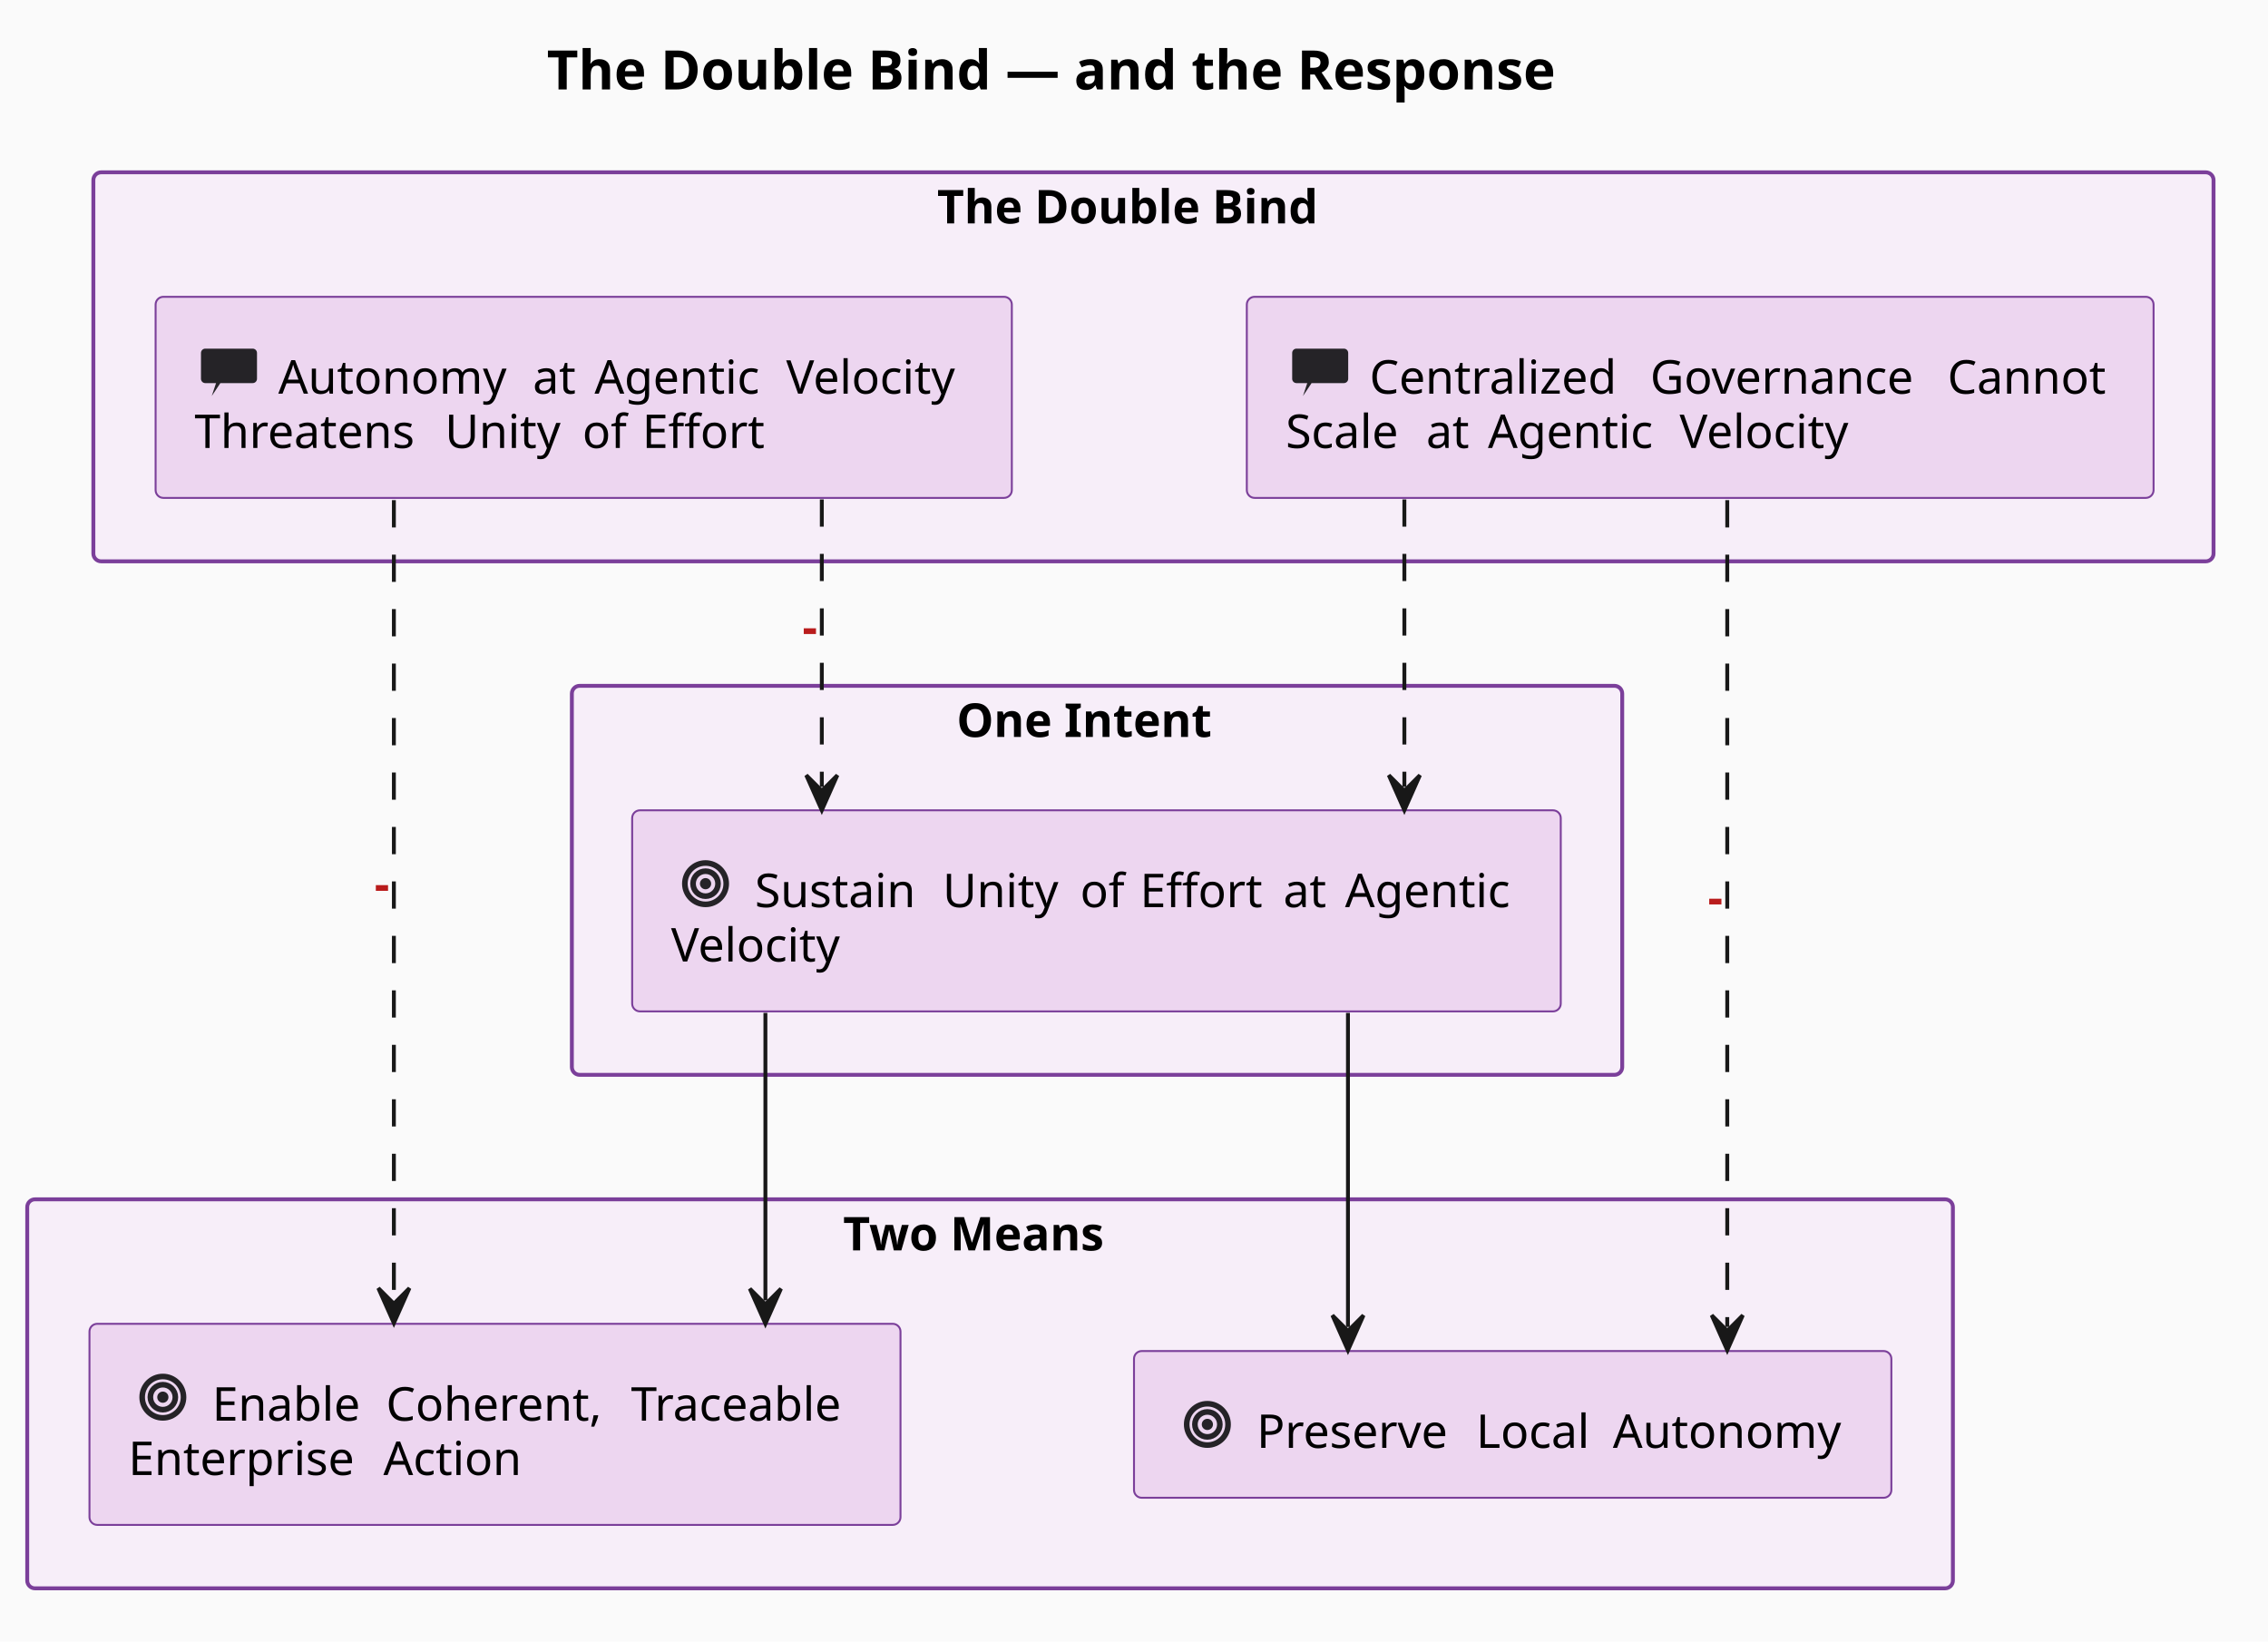
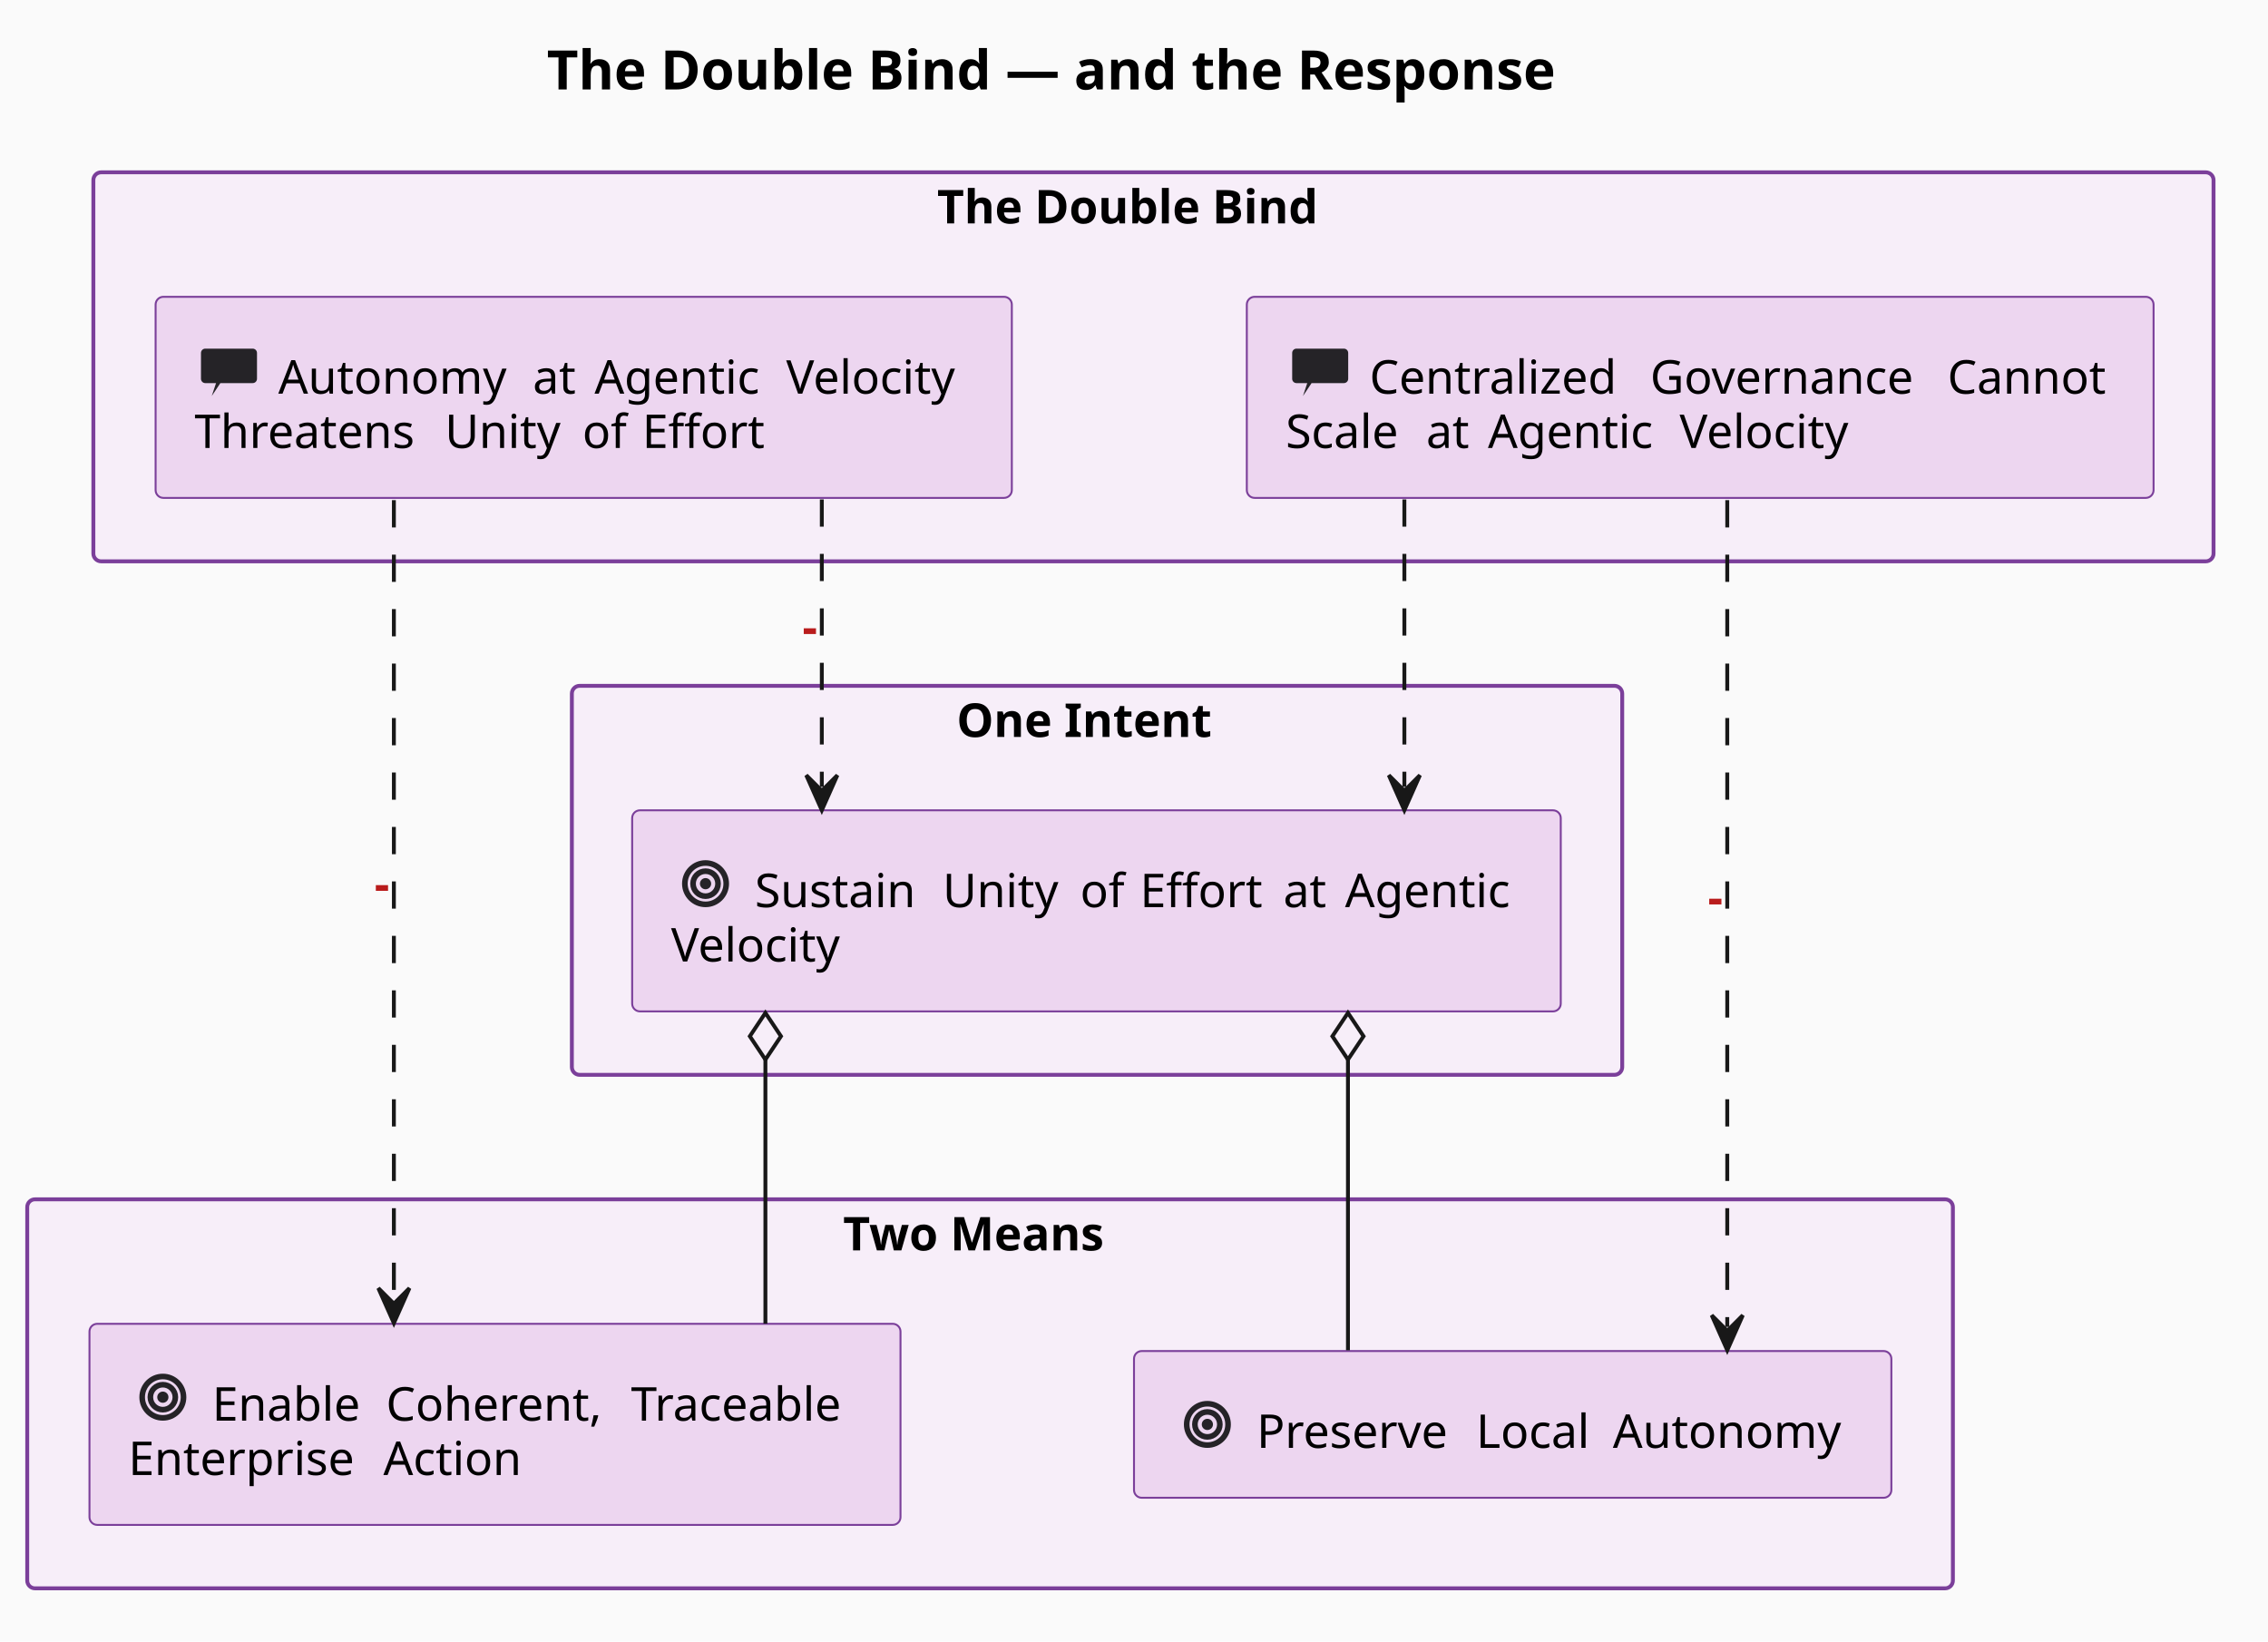
<svg xmlns="http://www.w3.org/2000/svg" contentStyleType="text/css" data-diagram-type="DESCRIPTION" height="422px" preserveAspectRatio="none" style="width:583px;height:422px;background:#FAFAFA;" version="1.1" viewBox="0 0 583 422" width="583px" zoomAndPan="magnify">
  <defs />
  <g>
    <rect fill="#FAFAFA" height="422" style="stroke:none;stroke-width:1;" width="583" x="0" y="0" />
    <g class="title" data-source-line="72">
      <text fill="#000000" font-family="sans-serif" font-size="14" font-weight="700" lengthAdjust="spacing" textLength="294.868" x="140.566" y="22.995">The Double Bind — and the Response</text>
    </g>
    <g class="cluster" data-qualified-name="GRPA_1" data-source-line="74" id="ent0002">
      <rect fill="#F7EEF9" height="100" rx="2" ry="2" style="stroke:#7B3F9A;stroke-width:1;" width="545" x="24" y="44.297" />
      <text fill="#000000" font-family="sans-serif" font-size="12" font-weight="700" lengthAdjust="spacing" textLength="111.205" x="240.898" y="57.435">The Double Bind</text>
    </g>
    <g class="cluster" data-qualified-name="GRPA_2" data-source-line="80" id="ent0006">
      <rect fill="#F7EEF9" height="100" rx="2" ry="2" style="stroke:#7B3F9A;stroke-width:1;" width="270" x="147" y="176.297" />
      <text fill="#000000" font-family="sans-serif" font-size="12" font-weight="700" lengthAdjust="spacing" textLength="72.223" x="245.889" y="189.435">One Intent</text>
    </g>
    <g class="cluster" data-qualified-name="GRPA_3" data-source-line="84" id="ent0008">
      <rect fill="#F7EEF9" height="100" rx="2" ry="2" style="stroke:#7B3F9A;stroke-width:1;" width="495" x="7" y="308.297" />
      <text fill="#000000" font-family="sans-serif" font-size="12" font-weight="700" lengthAdjust="spacing" textLength="75.557" x="216.722" y="321.435">Two Means</text>
    </g>
    <g class="entity" data-qualified-name="GRPA_1.ASS_CK90bp" data-source-line="75" id="ent0003">
      <rect fill="#EDD6F0" height="51.692" rx="2" ry="2" style="stroke:#7B3F9A;stroke-width:0.5;" width="220.096" x="40" y="76.297" />
      <path d="M52.769,89.62 L64.954,89.62 A1.108,1.108 0 0 1 66.061,90.728 L66.061,97.374 A1.108,1.108 0 0 1 64.954,98.481 L56.646,98.481 L54.431,101.805 L55.538,98.481 L52.769,98.481 A1.108,1.108 0 0 1 51.661,97.374 L51.661,90.728 A1.108,1.108 0 0 1 52.769,89.62" fill="#252327" style="stroke:none;stroke-width:0.5;" />
      <text fill="#000000" font-family="sans-serif" font-size="12" lengthAdjust="spacing" textLength="3.814" x="67.723" y="101.19"> </text>
      <text fill="#000000" font-family="sans-serif" font-size="12" lengthAdjust="spacing" textLength="61.6" x="71.537" y="101.19">Autonomy</text>
      <text fill="#000000" font-family="sans-serif" font-size="12" lengthAdjust="spacing" textLength="3.814" x="133.137" y="101.19"> </text>
      <text fill="#000000" font-family="sans-serif" font-size="12" lengthAdjust="spacing" textLength="12.059" x="136.952" y="101.19">at</text>
      <text fill="#000000" font-family="sans-serif" font-size="12" lengthAdjust="spacing" textLength="3.814" x="149.01" y="101.19"> </text>
      <text fill="#000000" font-family="sans-serif" font-size="12" lengthAdjust="spacing" textLength="45.451" x="152.825" y="101.19">Agentic</text>
      <text fill="#000000" font-family="sans-serif" font-size="12" lengthAdjust="spacing" textLength="3.814" x="198.276" y="101.19"> </text>
      <text fill="#000000" font-family="sans-serif" font-size="12" lengthAdjust="spacing" textLength="48.006" x="202.09" y="101.19">Velocity</text>
      <text fill="#000000" font-family="sans-serif" font-size="12" lengthAdjust="spacing" textLength="60.551" x="50" y="115.159">Threatens</text>
      <text fill="#000000" font-family="sans-serif" font-size="12" lengthAdjust="spacing" textLength="3.814" x="110.551" y="115.159"> </text>
      <text fill="#000000" font-family="sans-serif" font-size="12" lengthAdjust="spacing" textLength="31.529" x="114.365" y="115.159">Unity</text>
      <text fill="#000000" font-family="sans-serif" font-size="12" lengthAdjust="spacing" textLength="3.814" x="145.894" y="115.159"> </text>
      <text fill="#000000" font-family="sans-serif" font-size="12" lengthAdjust="spacing" textLength="11.566" x="149.709" y="115.159">of</text>
      <text fill="#000000" font-family="sans-serif" font-size="12" lengthAdjust="spacing" textLength="3.814" x="161.275" y="115.159"> </text>
      <text fill="#000000" font-family="sans-serif" font-size="12" lengthAdjust="spacing" textLength="33.012" x="165.09" y="115.159">Effort</text>
    </g>
    <g class="entity" data-qualified-name="GRPA_1.ASS_a6vxyj" data-source-line="76" id="ent0004">
      <rect fill="#EDD6F0" height="51.692" rx="2" ry="2" style="stroke:#7B3F9A;stroke-width:0.5;" width="233.086" x="320.5" y="76.297" />
      <path d="M333.269,89.62 L345.454,89.62 A1.108,1.108 0 0 1 346.562,90.728 L346.562,97.374 A1.108,1.108 0 0 1 345.454,98.481 L337.146,98.481 L334.931,101.805 L336.038,98.481 L333.269,98.481 A1.108,1.108 0 0 1 332.161,97.374 L332.161,90.728 A1.108,1.108 0 0 1 333.269,89.62" fill="#252327" style="stroke:none;stroke-width:0.5;" />
      <text fill="#000000" font-family="sans-serif" font-size="12" lengthAdjust="spacing" textLength="3.814" x="348.223" y="101.19"> </text>
      <text fill="#000000" font-family="sans-serif" font-size="12" lengthAdjust="spacing" textLength="68.326" x="352.038" y="101.19">Centralized</text>
      <text fill="#000000" font-family="sans-serif" font-size="12" lengthAdjust="spacing" textLength="3.814" x="420.364" y="101.19"> </text>
      <text fill="#000000" font-family="sans-serif" font-size="12" lengthAdjust="spacing" textLength="72.603" x="424.178" y="101.19">Governance</text>
      <text fill="#000000" font-family="sans-serif" font-size="12" lengthAdjust="spacing" textLength="3.814" x="496.782" y="101.19"> </text>
      <text fill="#000000" font-family="sans-serif" font-size="12" lengthAdjust="spacing" textLength="42.99" x="500.596" y="101.19">Cannot</text>
      <text fill="#000000" font-family="sans-serif" font-size="12" lengthAdjust="spacing" textLength="32.285" x="330.5" y="115.159">Scale</text>
      <text fill="#000000" font-family="sans-serif" font-size="12" lengthAdjust="spacing" textLength="3.814" x="362.785" y="115.159"> </text>
      <text fill="#000000" font-family="sans-serif" font-size="12" lengthAdjust="spacing" textLength="12.059" x="366.6" y="115.159">at</text>
      <text fill="#000000" font-family="sans-serif" font-size="12" lengthAdjust="spacing" textLength="3.814" x="378.658" y="115.159"> </text>
      <text fill="#000000" font-family="sans-serif" font-size="12" lengthAdjust="spacing" textLength="45.451" x="382.473" y="115.159">Agentic</text>
      <text fill="#000000" font-family="sans-serif" font-size="12" lengthAdjust="spacing" textLength="3.814" x="427.924" y="115.159"> </text>
      <text fill="#000000" font-family="sans-serif" font-size="12" lengthAdjust="spacing" textLength="48.006" x="431.738" y="115.159">Velocity</text>
    </g>
    <g class="entity" data-qualified-name="GRPA_2.GOL_FCfDuc" data-source-line="81" id="ent0007">
      <rect fill="#EDD6F0" height="51.692" rx="2" ry="2" style="stroke:#7B3F9A;stroke-width:0.5;" width="238.7" x="162.5" y="208.297" />
      <ellipse cx="181.362" cy="227.158" fill="none" rx="5.317" ry="5.317" style="stroke:#252327;stroke-width:1.44;" />
      <ellipse cx="181.362" cy="227.158" fill="none" rx="3.212" ry="3.212" style="stroke:#252327;stroke-width:1.44;" />
      <ellipse cx="181.362" cy="227.158" fill="#252327" rx="1.44" ry="1.44" style="stroke:none;stroke-width:1.44;" />
      <text fill="#000000" font-family="sans-serif" font-size="12" lengthAdjust="spacing" textLength="3.814" x="190.223" y="233.19"> </text>
      <text fill="#000000" font-family="sans-serif" font-size="12" lengthAdjust="spacing" textLength="44.473" x="194.037" y="233.19">Sustain</text>
      <text fill="#000000" font-family="sans-serif" font-size="12" lengthAdjust="spacing" textLength="3.814" x="238.51" y="233.19"> </text>
      <text fill="#000000" font-family="sans-serif" font-size="12" lengthAdjust="spacing" textLength="31.529" x="242.325" y="233.19">Unity</text>
      <text fill="#000000" font-family="sans-serif" font-size="12" lengthAdjust="spacing" textLength="3.814" x="273.854" y="233.19"> </text>
      <text fill="#000000" font-family="sans-serif" font-size="12" lengthAdjust="spacing" textLength="11.566" x="277.668" y="233.19">of</text>
      <text fill="#000000" font-family="sans-serif" font-size="12" lengthAdjust="spacing" textLength="3.814" x="289.235" y="233.19"> </text>
      <text fill="#000000" font-family="sans-serif" font-size="12" lengthAdjust="spacing" textLength="33.012" x="293.049" y="233.19">Effort</text>
      <text fill="#000000" font-family="sans-serif" font-size="12" lengthAdjust="spacing" textLength="3.814" x="326.061" y="233.19"> </text>
      <text fill="#000000" font-family="sans-serif" font-size="12" lengthAdjust="spacing" textLength="12.059" x="329.875" y="233.19">at</text>
      <text fill="#000000" font-family="sans-serif" font-size="12" lengthAdjust="spacing" textLength="3.814" x="341.934" y="233.19"> </text>
      <text fill="#000000" font-family="sans-serif" font-size="12" lengthAdjust="spacing" textLength="45.451" x="345.748" y="233.19">Agentic</text>
      <text fill="#000000" font-family="sans-serif" font-size="12" lengthAdjust="spacing" textLength="48.006" x="172.5" y="247.159">Velocity</text>
    </g>
    <g class="entity" data-qualified-name="GRPA_3.GOL_L4Ceuf" data-source-line="85" id="ent0009">
      <rect fill="#EDD6F0" height="37.723" rx="2" ry="2" style="stroke:#7B3F9A;stroke-width:0.5;" width="194.684" x="291.5" y="347.297" />
      <ellipse cx="310.361" cy="366.158" fill="none" rx="5.317" ry="5.317" style="stroke:#252327;stroke-width:1.44;" />
      <ellipse cx="310.361" cy="366.158" fill="none" rx="3.212" ry="3.212" style="stroke:#252327;stroke-width:1.44;" />
      <ellipse cx="310.361" cy="366.158" fill="#252327" rx="1.44" ry="1.44" style="stroke:none;stroke-width:1.44;" />
      <text fill="#000000" font-family="sans-serif" font-size="12" lengthAdjust="spacing" textLength="3.814" x="319.223" y="372.19"> </text>
      <text fill="#000000" font-family="sans-serif" font-size="12" lengthAdjust="spacing" textLength="52.605" x="323.038" y="372.19">Preserve</text>
      <text fill="#000000" font-family="sans-serif" font-size="12" lengthAdjust="spacing" textLength="3.814" x="375.643" y="372.19"> </text>
      <text fill="#000000" font-family="sans-serif" font-size="12" lengthAdjust="spacing" textLength="31.312" x="379.457" y="372.19">Local</text>
      <text fill="#000000" font-family="sans-serif" font-size="12" lengthAdjust="spacing" textLength="3.814" x="410.77" y="372.19"> </text>
      <text fill="#000000" font-family="sans-serif" font-size="12" lengthAdjust="spacing" textLength="61.6" x="414.584" y="372.19">Autonomy</text>
    </g>
    <g class="entity" data-qualified-name="GRPA_3.GOL_7RZp1S" data-source-line="86" id="ent0010">
      <rect fill="#EDD6F0" height="51.692" rx="2" ry="2" style="stroke:#7B3F9A;stroke-width:0.5;" width="208.477" x="23" y="340.297" />
      <ellipse cx="41.861" cy="359.158" fill="none" rx="5.317" ry="5.317" style="stroke:#252327;stroke-width:1.44;" />
      <ellipse cx="41.861" cy="359.158" fill="none" rx="3.212" ry="3.212" style="stroke:#252327;stroke-width:1.44;" />
      <ellipse cx="41.861" cy="359.158" fill="#252327" rx="1.44" ry="1.44" style="stroke:none;stroke-width:1.44;" />
      <text fill="#000000" font-family="sans-serif" font-size="12" lengthAdjust="spacing" textLength="3.814" x="50.723" y="365.19"> </text>
      <text fill="#000000" font-family="sans-serif" font-size="12" lengthAdjust="spacing" textLength="40.875" x="54.538" y="365.19">Enable</text>
      <text fill="#000000" font-family="sans-serif" font-size="12" lengthAdjust="spacing" textLength="3.814" x="95.412" y="365.19"> </text>
      <text fill="#000000" font-family="sans-serif" font-size="12" lengthAdjust="spacing" textLength="59.15" x="99.227" y="365.19">Coherent,</text>
      <text fill="#000000" font-family="sans-serif" font-size="12" lengthAdjust="spacing" textLength="3.814" x="158.377" y="365.19"> </text>
      <text fill="#000000" font-family="sans-serif" font-size="12" lengthAdjust="spacing" textLength="59.285" x="162.192" y="365.19">Traceable</text>
      <text fill="#000000" font-family="sans-serif" font-size="12" lengthAdjust="spacing" textLength="61.728" x="33" y="379.159">Enterprise</text>
      <text fill="#000000" font-family="sans-serif" font-size="12" lengthAdjust="spacing" textLength="3.814" x="94.728" y="379.159"> </text>
      <text fill="#000000" font-family="sans-serif" font-size="12" lengthAdjust="spacing" textLength="37.793" x="98.543" y="379.159">Action</text>
    </g>
    <g class="link" data-entity-1="ent0004" data-entity-2="ent0007" data-link-type="dependency" data-source-line="91" id="lnk12">
      <path d="M361,128.377 C361,151.517 361,179.147 361,202.277" fill="none" id="ASS_a6vxyj-to-GOL_FCfDuc" style="stroke:#181818;stroke-width:1;stroke-dasharray:7,7;" />
      <polygon fill="#181818" points="361,208.277,365,199.277,361,203.277,357,199.277,361,208.277" style="stroke:#181818;stroke-width:1;" />
    </g>
    <g class="link" data-entity-1="ent0004" data-entity-2="ent0009" data-link-type="dependency" data-source-line="92" id="lnk13">
      <path d="M444,128.577 C444,181.657 444,294.567 444,341.097" fill="none" id="ASS_a6vxyj-to-GOL_L4Ceuf" style="stroke:#181818;stroke-width:1;stroke-dasharray:7,7;" />
      <polygon fill="#181818" points="444,347.097,448,338.097,444,342.097,440,338.097,444,347.097" style="stroke:#181818;stroke-width:1;" />
      <text fill="#B91C1C" font-family="sans-serif" font-size="12" font-weight="700" lengthAdjust="spacing" textLength="4.981" x="439" y="234.976">-</text>
    </g>
    <g class="link" data-entity-1="ent0003" data-entity-2="ent0007" data-link-type="dependency" data-source-line="93" id="lnk14">
      <path d="M211.25,128.377 C211.25,151.517 211.25,179.147 211.25,202.277" fill="none" id="ASS_CK90bp-to-GOL_FCfDuc" style="stroke:#181818;stroke-width:1;stroke-dasharray:7,7;" />
      <polygon fill="#181818" points="211.25,208.277,215.25,199.277,211.25,203.277,207.25,199.277,211.25,208.277" style="stroke:#181818;stroke-width:1;" />
      <text fill="#B91C1C" font-family="sans-serif" font-size="12" font-weight="700" lengthAdjust="spacing" textLength="4.981" x="206.25" y="165.465">-</text>
    </g>
    <g class="link" data-entity-1="ent0003" data-entity-2="ent0010" data-link-type="dependency" data-source-line="94" id="lnk15">
      <path d="M101.25,128.577 C101.25,179.177 101.25,283.607 101.25,334.127" fill="none" id="ASS_CK90bp-to-GOL_7RZp1S" style="stroke:#181818;stroke-width:1;stroke-dasharray:7,7;" />
      <polygon fill="#181818" points="101.25,340.127,105.25,331.127,101.25,335.127,97.25,331.127,101.25,340.127" style="stroke:#181818;stroke-width:1;" />
      <text fill="#B91C1C" font-family="sans-serif" font-size="12" font-weight="700" lengthAdjust="spacing" textLength="4.981" x="96.25" y="231.486">-</text>
    </g>
-     <g class="link" data-entity-1="ent0007" data-entity-2="ent0010" data-link-type="dependency" data-source-line="95" id="lnk16">
-       <path d="M196.75,260.377 C196.75,283.517 196.75,311.147 196.75,334.277" fill="none" id="GOL_FCfDuc-to-GOL_7RZp1S" style="stroke:#181818;stroke-width:1;" />
-       <polygon fill="#181818" points="196.75,340.277,200.75,331.277,196.75,335.277,192.75,331.277,196.75,340.277" style="stroke:#181818;stroke-width:1;" />
+     <g class="link" data-entity-1="ent0007" data-entity-2="ent0010" data-link-type="aggregation" data-source-line="95" id="lnk16">
+       <path d="M196.75,272.377 C196.75,295.517 196.75,317.147 196.75,340.277" fill="none" id="GOL_FCfDuc-backto-GOL_7RZp1S" style="stroke:#181818;stroke-width:1;" />
+       <polygon fill="none" points="196.75,260.377,192.75,266.377,196.75,272.377,200.75,266.377,196.75,260.377" style="stroke:#181818;stroke-width:1;" />
    </g>
-     <g class="link" data-entity-1="ent0007" data-entity-2="ent0009" data-link-type="dependency" data-source-line="96" id="lnk17">
-       <path d="M346.5,260.377 C346.5,285.917 346.5,318.247 346.5,341.117" fill="none" id="GOL_FCfDuc-to-GOL_L4Ceuf" style="stroke:#181818;stroke-width:1;" />
-       <polygon fill="#181818" points="346.5,347.117,350.5,338.117,346.5,342.117,342.5,338.117,346.5,347.117" style="stroke:#181818;stroke-width:1;" />
+     <g class="link" data-entity-1="ent0007" data-entity-2="ent0009" data-link-type="aggregation" data-source-line="96" id="lnk17">
+       <path d="M346.5,272.377 C346.5,297.917 346.5,324.247 346.5,347.117" fill="none" id="GOL_FCfDuc-backto-GOL_L4Ceuf" style="stroke:#181818;stroke-width:1;" />
+       <polygon fill="none" points="346.5,260.377,342.5,266.377,346.5,272.377,350.5,266.377,346.5,260.377" style="stroke:#181818;stroke-width:1;" />
    </g>
  </g>
</svg>
